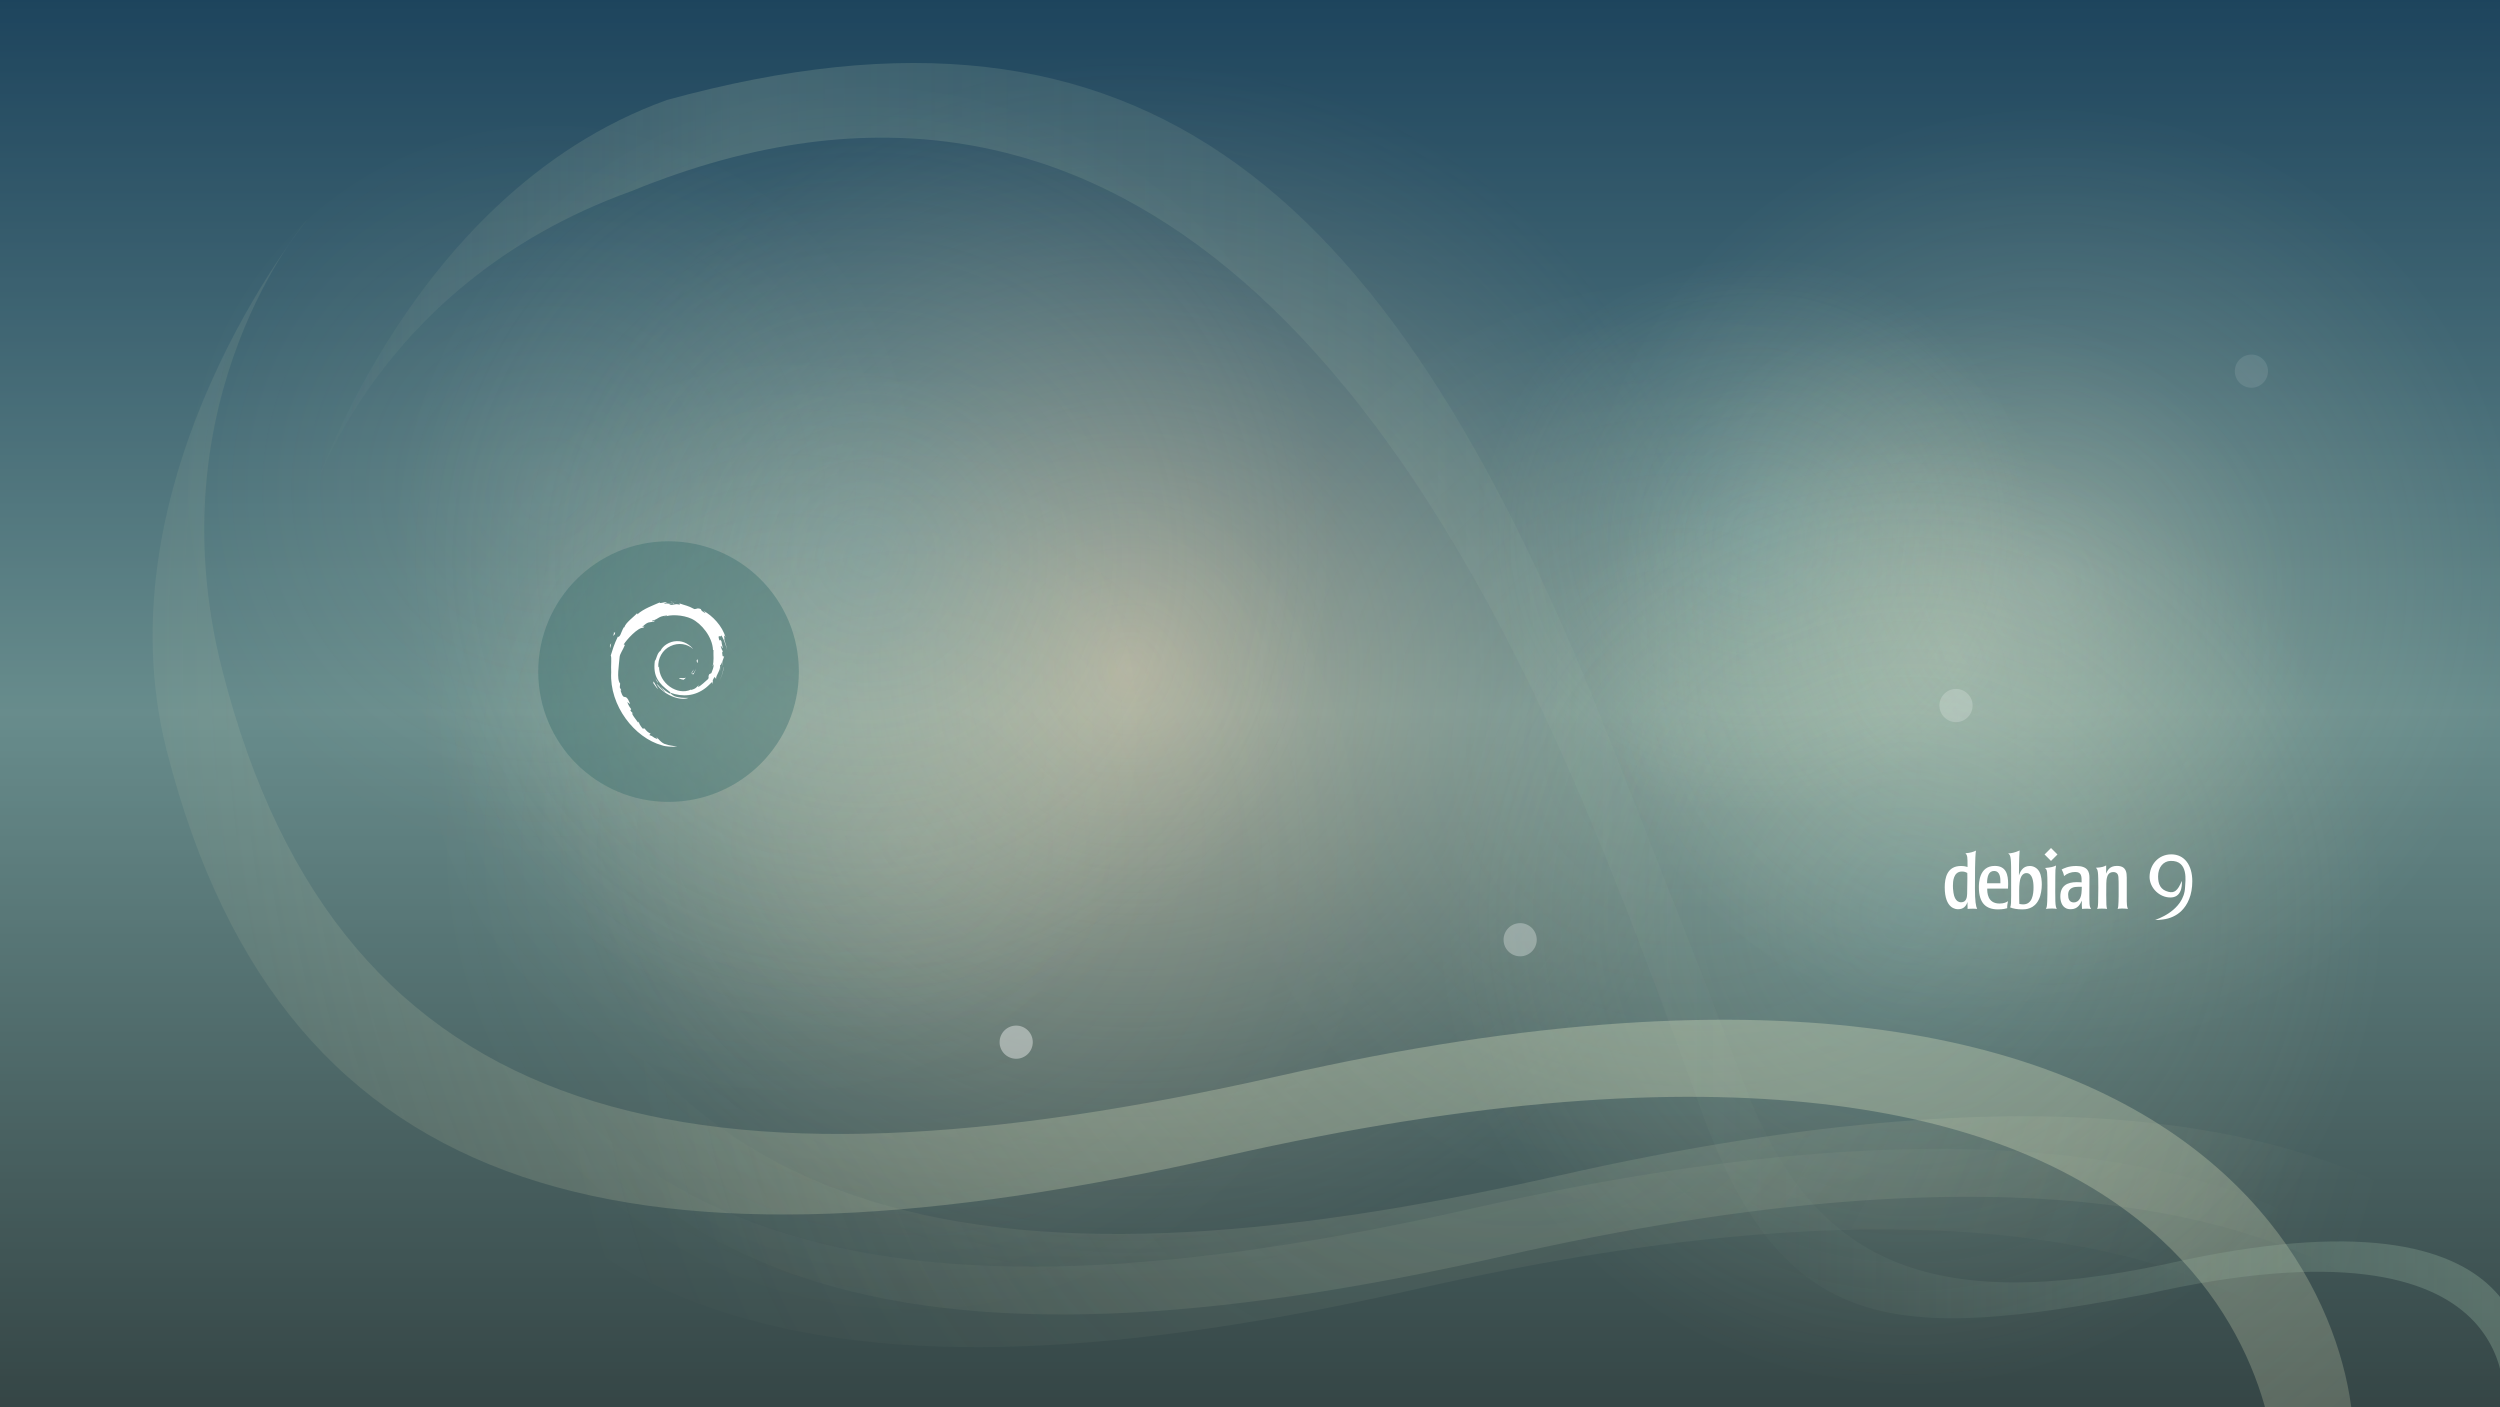
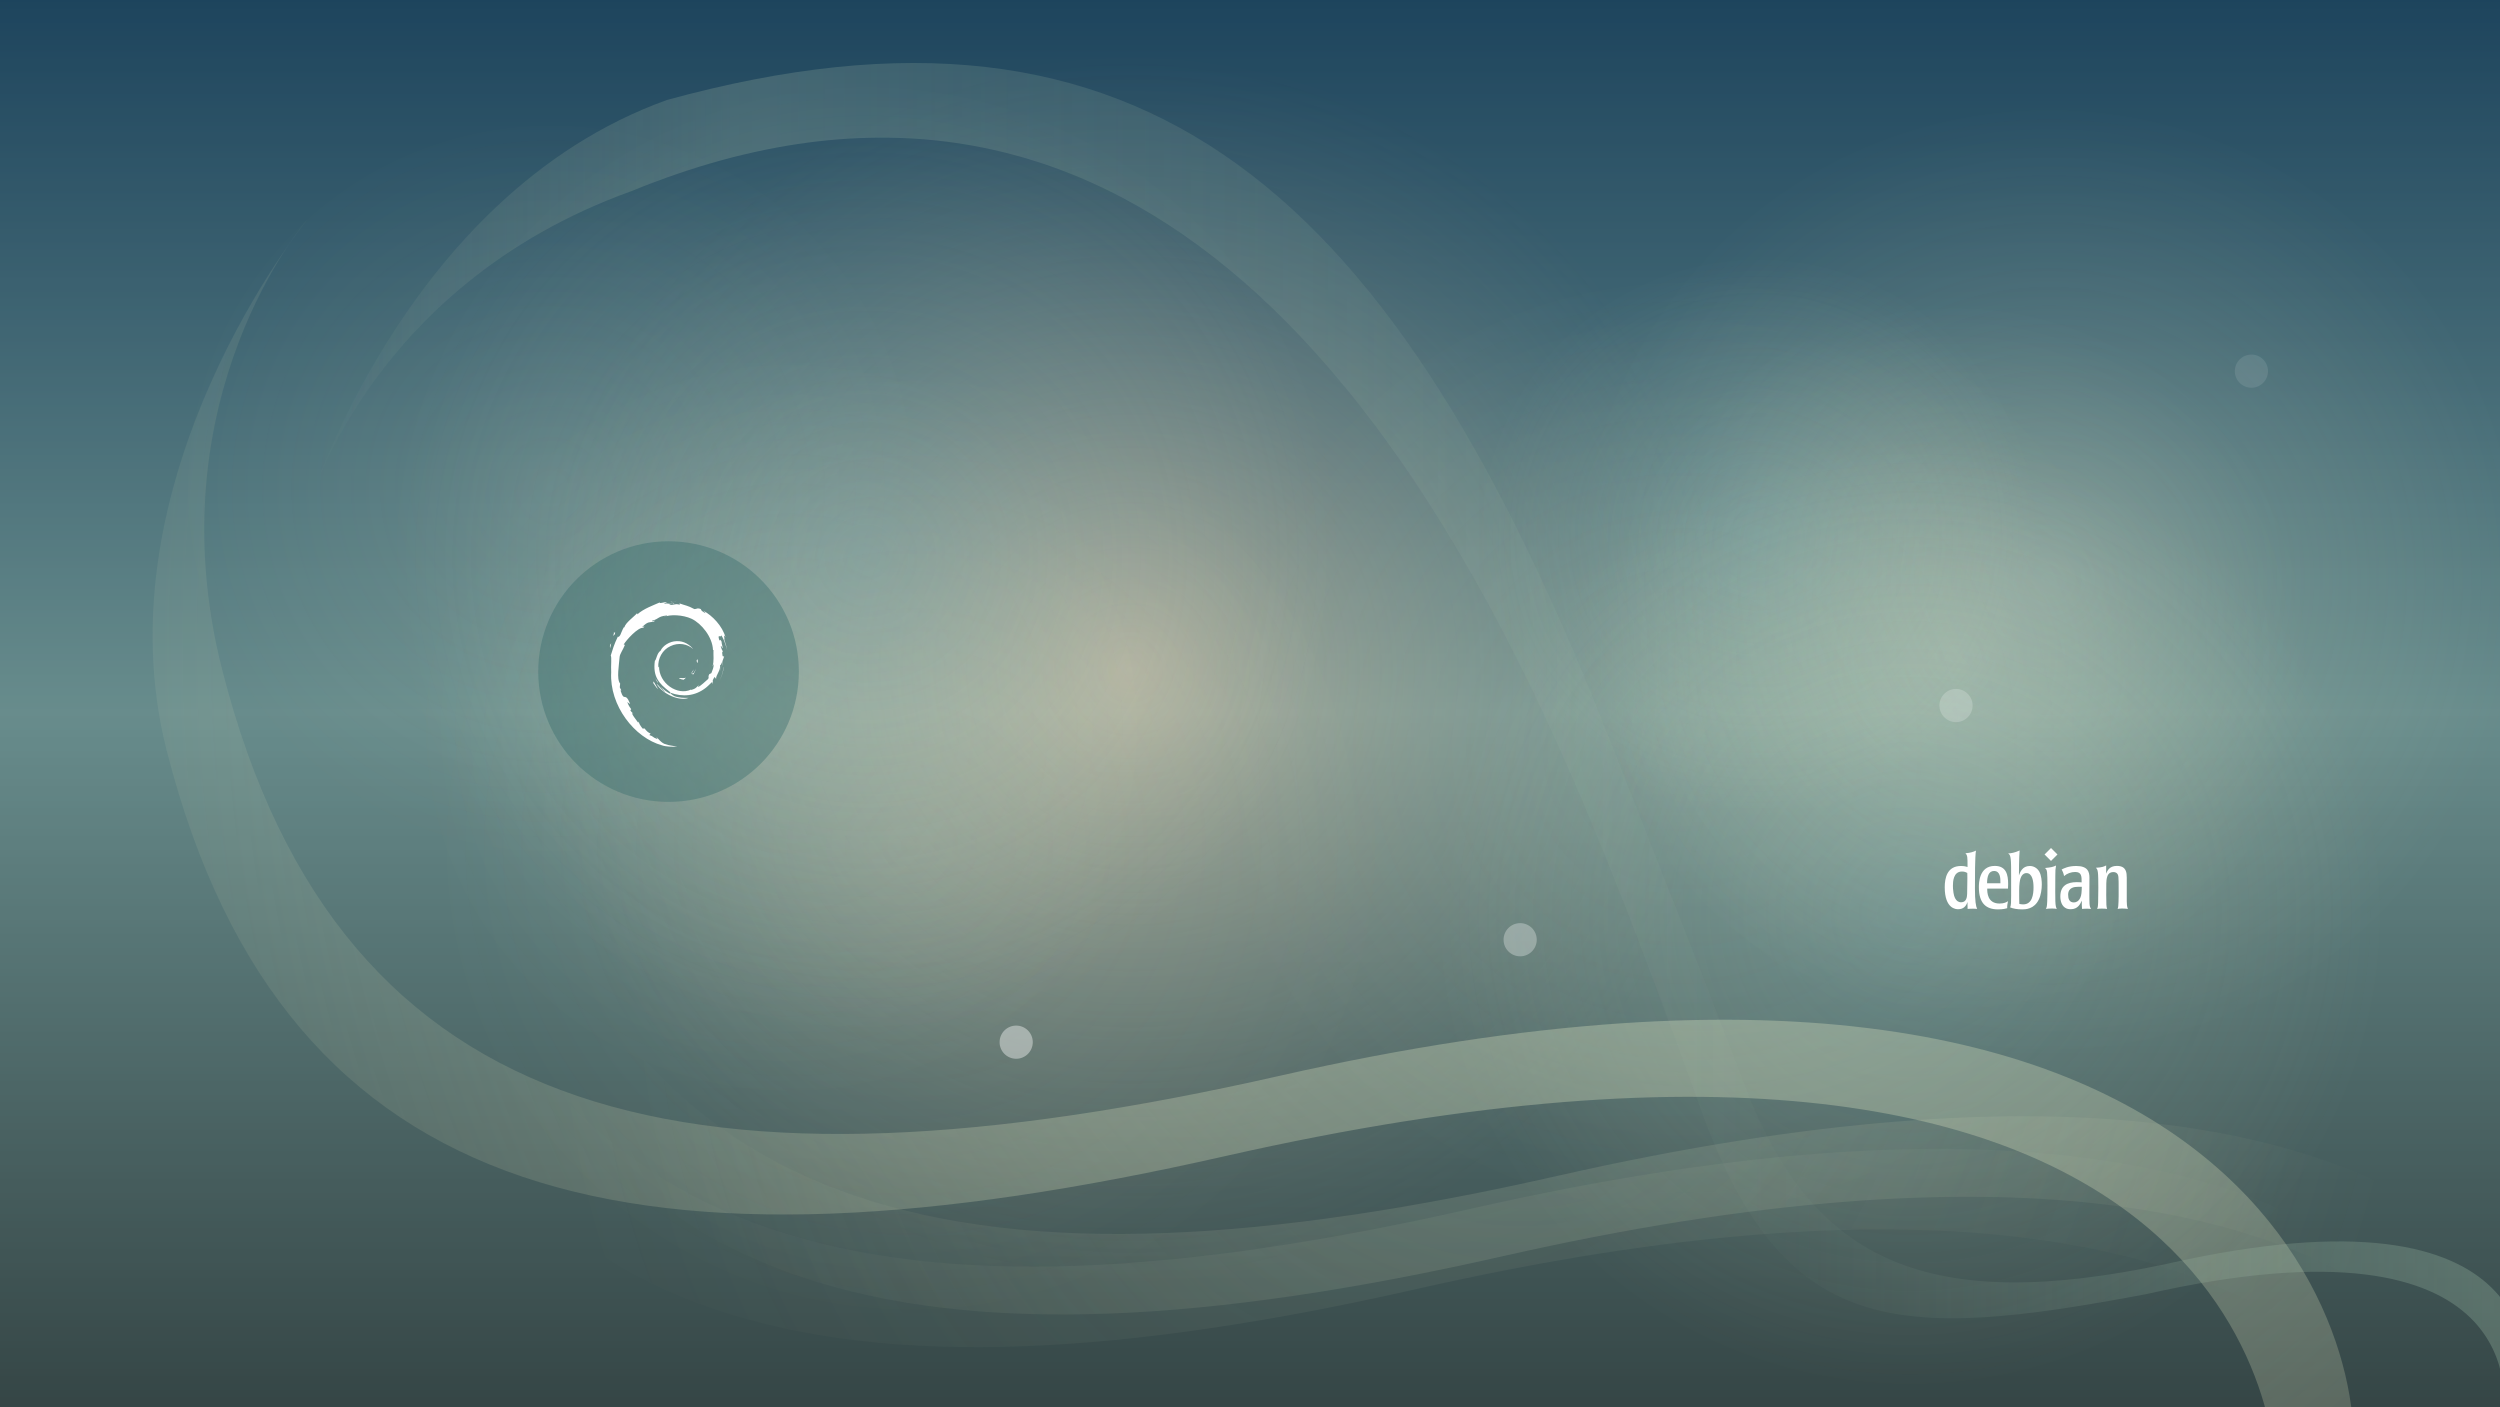
<svg xmlns="http://www.w3.org/2000/svg" version="1.1" id="root" x="0px" y="0px" width="3840" height="2160" viewBox="0 0 3840 2160" enable-background="new 0 0 1920 1080" xml:space="preserve">
  <defs id="defs188" />
  <g id="background" transform="matrix(2,0,0,2,1.000018,-0.9999775)">
    <g id="background_1_">
      <linearGradient id="SVGID_1_" gradientUnits="userSpaceOnUse" x1="-1423.411" y1="-3714.993" x2="-1423.412" y2="-2611.604" gradientTransform="translate(2381.039,3709.038)">
        <stop offset="0" style="stop-color:#133356" id="stop6" />
        <stop offset="0.502" style="stop-color:#7C9999" id="stop8" />
        <stop offset="1" style="stop-color:#333333" id="stop10" />
      </linearGradient>
      <rect style="fill:url(#SVGID_1_)" x="-9.36" y="-8.61" width="1933.976" height="1105.453" id="rect12" />
    </g>
    <g id="Layer_4">
      <radialGradient id="SVGID_2_" cx="-1527.168" cy="-2837.252" r="916.006" gradientTransform="matrix(1.0299,0,0,1.0518,2440.248,3498.963)" gradientUnits="userSpaceOnUse">
        <stop offset="0" style="stop-color:#E4C8A5;stop-opacity:0.5" id="stop16" />
        <stop offset="0.143" style="stop-color:#AEAB93;stop-opacity:0.437" id="stop18" />
        <stop offset="0.38" style="stop-color:#587E77;stop-opacity:0.333" id="stop20" />
        <stop offset="0.488" style="stop-color:#366C6C;stop-opacity:0.286" id="stop22" />
      </radialGradient>
      <rect style="fill:url(#SVGID_2_)" x="-9.36" y="-7.921" width="1933.976" height="1104.42" id="rect24" />
    </g>
  </g>
  <g id="glows" transform="matrix(2,0,0,2,1.000018,-0.9999775)">
    <radialGradient id="SVGID_3_" cx="-880.329" cy="-3202.961" r="271.44" gradientTransform="translate(2381.039,3709.038)" gradientUnits="userSpaceOnUse">
      <stop offset="0" style="stop-color:#FFFCDD" id="stop28" />
      <stop offset="1" style="stop-color:#FEF9C8;stop-opacity:0" id="stop30" />
    </radialGradient>
    <circle style="opacity:0.2;fill:url(#SVGID_3_)" enable-background="new    " cx="1500.71" cy="506.077" r="271.441" id="circle32" />
    <radialGradient id="SVGID_4_" cx="-1031.077" cy="-3296.374" r="214.852" gradientTransform="translate(2381.039,3709.038)" gradientUnits="userSpaceOnUse">
      <stop offset="0" style="stop-color:#99CCCC" id="stop35" />
      <stop offset="1" style="stop-color:#FEF9C8;stop-opacity:0" id="stop37" />
    </radialGradient>
    <circle style="opacity:0.2;fill:url(#SVGID_4_)" enable-background="new    " cx="1349.963" cy="412.664" r="214.853" id="circle39" />
    <radialGradient id="SVGID_5_" cx="-1958.456" cy="-3333.318" r="284.85" gradientTransform="translate(2381.039,3709.038)" gradientUnits="userSpaceOnUse">
      <stop offset="0" style="stop-color:#FFFCDD" id="stop42" />
      <stop offset="1" style="stop-color:#FEF9C8;stop-opacity:0" id="stop44" />
    </radialGradient>
    <circle style="opacity:0.1;fill:url(#SVGID_5_)" enable-background="new    " cx="422.583" cy="375.72" r="284.85" id="circle46" />
    <radialGradient id="SVGID_6_" cx="-1775.687" cy="-3149.533" r="284.85" gradientTransform="translate(2381.039,3709.038)" gradientUnits="userSpaceOnUse">
      <stop offset="0" style="stop-color:#FFFCDD" id="stop49" />
      <stop offset="1" style="stop-color:#FEF9C8;stop-opacity:0" id="stop51" />
    </radialGradient>
    <circle style="opacity:0.1;fill:url(#SVGID_6_)" enable-background="new    " cx="605.352" cy="559.505" r="284.85" id="circle53" />
    <radialGradient id="SVGID_7_" cx="-1682.033" cy="-3059.282" r="364.403" gradientTransform="translate(2381.039,3709.038)" gradientUnits="userSpaceOnUse">
      <stop offset="0" style="stop-color:#FFFCDD" id="stop56" />
      <stop offset="1" style="stop-color:#FEF9C8;stop-opacity:0" id="stop58" />
    </radialGradient>
    <circle style="opacity:0.1;fill:url(#SVGID_7_)" enable-background="new    " cx="699.006" cy="649.756" r="364.403" id="circle60" />
    <radialGradient id="SVGID_8_" cx="-1087.554" cy="-3134.885" r="364.402" gradientTransform="translate(2381.039,3709.038)" gradientUnits="userSpaceOnUse">
      <stop offset="0" style="stop-color:#FFFCDD" id="stop63" />
      <stop offset="1" style="stop-color:#FEF9C8;stop-opacity:0" id="stop65" />
    </radialGradient>
    <path style="opacity:0.1;fill:url(#SVGID_8_)" enable-background="new    " d="m 1293.485,209.751 c 201.253,0 364.401,163.145 364.401,364.402 0,201.259 -163.148,364.401 -364.401,364.401 -201.253,0 -364.402,-163.146 -364.402,-364.399 0,-201.257 163.149,-364.404 364.402,-364.404 z" id="path67" />
    <radialGradient id="SVGID_9_" cx="-1716.201" cy="-3280.709" r="364.402" gradientTransform="translate(2381.039,3709.038)" gradientUnits="userSpaceOnUse">
      <stop offset="0" style="stop-color:#99CCCC" id="stop70" />
      <stop offset="1" style="stop-color:#FEF9C8;stop-opacity:0" id="stop72" />
    </radialGradient>
    <circle style="opacity:0.2;fill:url(#SVGID_9_)" enable-background="new    " cx="664.839" cy="428.329" r="364.402" id="circle74" />
    <radialGradient id="SVGID_10_" cx="-807.9" cy="-3263.21" r="364.403" gradientTransform="translate(2381.039,3709.038)" gradientUnits="userSpaceOnUse">
      <stop offset="0" style="stop-color:#FFFCDD" id="stop77" />
      <stop offset="1" style="stop-color:#FEF9C8;stop-opacity:0" id="stop79" />
    </radialGradient>
    <circle style="opacity:0.2;fill:url(#SVGID_10_)" enable-background="new    " cx="1573.139" cy="445.828" r="364.403" id="circle81" />
    <radialGradient id="SVGID_11_" cx="-914.674" cy="-3006.559" r="364.402" gradientTransform="translate(2381.039,3709.038)" gradientUnits="userSpaceOnUse">
      <stop offset="0" style="stop-color:#99CCCC" id="stop84" />
      <stop offset="1" style="stop-color:#FEF9C8;stop-opacity:0" id="stop86" />
    </radialGradient>
    <circle style="opacity:0.2;fill:url(#SVGID_11_)" enable-background="new    " cx="1466.365" cy="702.48" r="364.402" id="circle88" />
  </g>
  <g id="octopus_1_" transform="matrix(2,0,0,2,1.000018,-0.9999775)">
    <radialGradient id="SVGID_12_" cx="13584.957" cy="3721.352" r="684.922" gradientTransform="rotate(180,7343.162,2240.189)" gradientUnits="userSpaceOnUse">
      <stop offset="0" style="stop-color:#BCCCB3" id="stop92" />
      <stop offset="1" style="stop-color:#FEF9C8;stop-opacity:0" id="stop94" />
    </radialGradient>
    <path style="opacity:0.1;fill:url(#SVGID_12_)" enable-background="new    " d="m 383.459,270.992 c 0,0 -161.611,198.069 -107.826,408.315 90.922,355.392 366.209,412.201 812.128,311.096 785.779,-178.168 812.933,219.711 807.101,256.653 l 42.657,-61.847 C 1943.352,1148.267 1916.192,750.395 1130.42,928.555 684.498,1029.661 409.211,972.856 318.292,617.46 264.508,407.218 383.459,270.992 383.459,270.992" id="path96" />
    <radialGradient id="SVGID_13_" cx="13381.236" cy="3981.431" r="1372.653" gradientTransform="rotate(180,7343.162,2240.189)" gradientUnits="userSpaceOnUse">
      <stop offset="0" style="stop-color:#BCCCB3" id="stop99" />
      <stop offset="1" style="stop-color:#FEF9C8;stop-opacity:0" id="stop101" />
    </radialGradient>
    <path style="opacity:0.5;fill:url(#SVGID_13_)" enable-background="new    " d="m 235.482,169.127 c 0,0 -161.611,198.072 -107.828,408.317 90.921,355.39 366.207,412.199 812.131,311.095 785.769,-178.168 812.931,219.709 807.098,256.652 l 55.174,-5.571 C 1829.435,1077.132 1768.213,648.53 982.444,826.692 536.521,927.798 261.235,870.987 170.316,515.596 116.531,305.353 235.482,169.127 235.482,169.127" id="path103" />
    <radialGradient id="SVGID_14_" cx="13519.34" cy="3746.436" r="684.921" gradientTransform="rotate(180,7343.162,2240.189)" gradientUnits="userSpaceOnUse">
      <stop offset="0" style="stop-color:#BCCCB3" id="stop106" />
      <stop offset="1" style="stop-color:#FEF9C8;stop-opacity:0" id="stop108" />
    </radialGradient>
    <path style="opacity:0.2;fill:url(#SVGID_14_)" enable-background="new    " d="m 449.079,245.911 c 0,0 -161.611,198.073 -107.828,408.314 90.922,355.394 366.208,412.199 812.128,311.096 785.771,-178.162 812.933,219.709 807.1,256.651 l 42.658,-61.839 C 2008.97,1123.191 1981.81,725.311 1196.038,903.479 750.117,1004.585 474.83,947.774 383.911,592.384 330.127,382.135 449.079,245.911 449.079,245.911" id="path110" />
    <linearGradient id="SVGID_15_" gradientUnits="userSpaceOnUse" x1="12747.42" y1="3910.324" x2="14452.203" y2="3910.324" gradientTransform="rotate(180,7343.162,2240.189)">
      <stop offset="0" style="stop-color:#ABCCB3;stop-opacity:0.7" id="stop113" />
      <stop offset="0.33" style="stop-color:#B4CFB5;stop-opacity:0.05" id="stop115" />
      <stop offset="0.803" style="stop-color:#C1D4B7;stop-opacity:0.5" id="stop117" />
      <stop offset="1" style="stop-color:#FEF9C8;stop-opacity:0" id="stop119" />
    </linearGradient>
    <path style="opacity:0.4;fill:url(#SVGID_15_)" enable-background="new    " d="m 234.122,395.557 c 0,0 46.072,-174.883 250.301,-248.261 380.134,-155.523 599.966,158.606 731.945,472.082 11.666,27.705 40.83,97.698 88.949,231.851 63.561,177.193 150.193,179.351 342.267,143.215 296.29,-67.183 276.379,82.848 274.173,96.779 l 16.085,-23.315 c 2.208,-13.928 22.115,-163.959 -274.173,-96.784 -183.259,39.2 -272.41,-1.188 -323.818,-135.941 C 1288.439,700.437 1285.274,695.391 1236.78,571.259 1070.404,145.353 879.534,-23.687 511.697,77.291 307.473,150.671 234.122,395.557 234.122,395.557" id="path121" />
  </g>
  <g id="rounds" transform="matrix(2,0,0,2,1.000018,-0.9999775)">
    <path style="fill:none;stroke:#ffffff;stroke-width:2;stroke-miterlimit:10" stroke-miterlimit="10" d="M 1234.628,684.753" id="path124" />
    <circle style="opacity:0.3;fill:#ffffff" enable-background="new    " cx="1166.981" cy="722.208" r="12.742" id="circle126" />
    <circle style="opacity:0.2;fill:#ffffff" enable-background="new    " cx="1501.709" cy="542.349" r="12.744" id="circle128" />
    <circle style="opacity:0.1;fill:#ffffff" enable-background="new    " cx="1728.585" cy="285.548" r="12.742" id="circle130" />
    <circle style="opacity:0.4;fill:#ffffff" enable-background="new    " cx="779.931" cy="800.892" r="12.743" id="circle132" />
  </g>
  <g id="logoGroup_1_" transform="matrix(1.4,0,0,1.4,308.7646,308.768)">
    <circle enable-background="new    " cx="512.941" cy="516.28" r="142.965" id="circle135" style="opacity:0.4;fill:#366c6c" />
    <g id="logo_1_" enable-background="new    ">
      <path d="m 525.504,523.351 c -2.653,0.029 0.502,1.357 3.967,1.893 0.96,-0.75 1.823,-1.502 2.596,-2.239 -2.153,0.533 -4.348,0.547 -6.563,0.346" id="path138" style="fill:#ffffff" />
      <path d="m 539.746,519.8 c 1.59,-2.186 2.735,-4.57 3.139,-7.038 -0.357,1.762 -1.309,3.273 -2.207,4.881 -4.962,3.133 -0.467,-1.847 -0.013,-3.747 -5.321,6.715 -0.726,4.026 -0.919,5.904" id="path140" style="fill:#ffffff" />
      <path d="m 545.007,506.114 c 0.323,-4.777 -0.938,-3.261 -1.356,-1.445 0.486,0.261 0.879,3.372 1.356,1.445" id="path142" style="fill:#ffffff" />
      <path d="m 515.438,440.791 c 1.418,0.261 3.062,0.45 2.825,0.791 1.553,-0.348 1.906,-0.654 -2.825,-0.791" id="path144" style="fill:#ffffff" />
      <path d="m 518.265,441.578 -0.992,0.215 0.93,-0.094 0.062,-0.121" id="path146" style="fill:#ffffff" />
      <path d="m 562.436,507.93 c 0.15,4.286 -1.255,6.376 -2.532,10.063 l -2.288,1.147 c -1.885,3.65 0.182,2.327 -1.156,5.212 -2.937,2.612 -8.891,8.155 -10.794,8.659 -1.398,-0.032 0.95,-1.646 1.245,-2.277 -3.919,2.693 -3.139,4.036 -9.15,5.683 l -0.178,-0.392 c -14.795,6.962 -35.342,-6.825 -35.078,-25.651 -0.155,1.194 -0.448,0.896 -0.777,1.375 -0.763,-9.683 4.476,-19.405 13.306,-23.385 8.649,-4.274 18.775,-2.532 24.944,3.25 -3.395,-4.451 -10.159,-9.176 -18.167,-8.73 -7.849,0.139 -15.208,5.125 -17.648,10.538 -4.028,2.532 -4.49,9.761 -6.241,11.082 -2.368,17.334 4.436,24.82 15.934,33.635 1.803,1.229 0.507,1.401 0.75,2.33 -3.829,-1.785 -7.312,-4.487 -10.188,-7.793 1.526,2.23 3.18,4.395 5.303,6.096 -3.604,-1.215 -8.415,-8.729 -9.819,-9.03 6.209,11.12 25.175,19.503 35.125,15.333 -4.602,0.173 -10.442,0.096 -15.616,-1.816 -2.167,-1.114 -5.124,-3.423 -4.597,-3.859 13.563,5.064 27.564,3.829 39.306,-5.572 2.988,-2.327 6.251,-6.279 7.191,-6.333 -1.418,2.128 0.243,1.025 -0.848,2.903 2.972,-4.8 -1.293,-1.954 3.07,-8.283 l 1.605,2.219 c -0.603,-3.99 4.957,-8.819 4.388,-15.119 1.277,-1.924 1.418,2.078 0.062,6.502 1.876,-4.917 0.5,-5.693 0.977,-9.762 0.514,1.362 1.201,2.815 1.56,4.253 -1.224,-4.755 1.244,-8 1.862,-10.755 -0.607,-0.266 -1.884,2.092 -2.178,-3.508 0.043,-2.439 0.68,-1.277 0.923,-1.881 -0.475,-0.275 -1.73,-2.145 -2.492,-5.731 0.548,-0.838 1.479,2.181 2.229,2.302 -0.48,-2.848 -1.315,-5.017 -1.354,-7.204 -2.205,-4.598 -0.783,0.619 -2.566,-1.966 -2.34,-7.311 1.941,-1.692 2.24,-5.012 3.544,5.144 5.569,13.112 6.501,16.421 -0.708,-4.027 -1.843,-7.92 -3.257,-11.703 1.073,0.465 -1.744,-8.285 1.397,-2.492 -3.343,-12.336 -14.35,-23.867 -24.461,-29.268 1.236,1.13 2.803,2.551 2.249,2.774 -5.044,-2.99 -4.153,-3.227 -4.88,-4.494 -4.101,-1.672 -4.36,0.139 -7.068,0.008 -7.725,-4.103 -9.215,-3.667 -16.324,-6.23 l 0.321,1.519 c -5.12,-1.711 -5.964,0.635 -11.492,0.006 -0.335,-0.263 1.774,-0.952 3.509,-1.203 -4.95,0.654 -4.719,-0.976 -9.555,0.182 1.191,-0.831 2.45,-1.397 3.727,-2.103 -4.031,0.251 -9.634,2.346 -7.908,0.426 -6.583,2.938 -18.267,7.068 -24.828,13.216 l -0.206,-1.376 c -3.014,3.61 -13.104,10.771 -13.915,15.454 l -0.796,0.182 c -1.559,2.654 -2.572,5.652 -3.821,8.367 -2.045,3.486 -2.999,1.342 -2.705,1.883 -4.024,8.163 -6.018,15.009 -7.751,20.639 1.235,1.84 0.03,11.068 0.496,18.451 -2.014,36.477 25.605,71.918 55.802,80.09 4.424,1.594 10.998,1.529 16.604,1.681 -6.607,-1.884 -7.459,-0.993 -13.894,-3.247 -4.639,-2.186 -5.657,-4.681 -8.946,-7.534 l 1.301,2.294 c -6.445,-2.284 -3.748,-2.819 -8.995,-4.481 l 1.395,-1.806 c -2.086,-0.159 -5.529,-3.519 -6.474,-5.389 l -2.289,0.099 c -2.743,-3.384 -4.211,-5.831 -4.103,-7.724 l -0.749,1.315 c -0.83,-1.438 -10.106,-12.704 -5.289,-10.086 -0.896,-0.816 -2.087,-1.32 -3.379,-3.665 l 0.988,-1.115 c -2.321,-2.977 -4.272,-6.792 -4.112,-8.076 1.236,1.671 2.088,1.978 2.938,2.265 -5.854,-14.5 -6.178,-0.791 -10.596,-14.761 l 0.938,-0.072 c -0.709,-1.087 -1.154,-2.254 -1.727,-3.412 l 0.412,-4.063 c -4.203,-4.859 -1.175,-20.679 -0.567,-29.352 0.421,-3.531 3.504,-7.285 5.853,-13.183 l -1.433,-0.25 c 2.734,-4.767 15.633,-19.181 21.61,-18.447 2.896,-3.625 -0.578,-0.018 -1.146,-0.924 6.359,-6.583 8.361,-4.639 12.646,-5.831 4.633,-2.738 -3.969,1.073 -1.772,-1.038 8,-2.046 5.661,-4.638 16.102,-5.685 1.1,0.628 -2.552,0.961 -3.463,1.772 6.663,-3.26 21.084,-2.521 30.447,1.804 10.871,5.083 23.074,20.097 23.558,34.223 l 0.547,0.141 c -0.273,5.614 0.869,12.111 -1.114,18.081 l 1.321,-2.806" id="path148" style="fill:#ffffff" />
      <path d="m 496.537,526.989 -0.374,1.86 c 1.743,2.37 3.129,4.939 5.355,6.784 -1.603,-3.119 -2.79,-4.41 -4.981,-8.644" id="path150" style="fill:#ffffff" />
      <path d="m 500.655,526.832 c -0.915,-1.025 -1.473,-2.248 -2.086,-3.468 0.588,2.157 1.787,3.992 2.9,5.889 l -0.814,-2.421" id="path152" style="fill:#ffffff" />
      <path d="m 573.625,510.97 -0.385,0.979 c -0.708,5.08 -2.256,10.104 -4.629,14.758 2.614,-4.913 4.298,-10.287 5.014,-15.737" id="path154" style="fill:#ffffff" />
      <path d="m 515.965,439.515 c 1.803,-0.66 4.409,-0.358 6.317,-0.791 -2.486,0.213 -4.957,0.338 -7.392,0.639 l 1.075,0.152" id="path156" style="fill:#ffffff" />
      <path d="m 452.966,473.019 c 0.414,3.827 -2.88,5.311 0.724,2.78 1.939,-4.353 -0.747,-1.197 -0.724,-2.78" id="path158" style="fill:#ffffff" />
      <path d="m 448.724,490.734 c 0.831,-2.551 0.99,-4.08 1.308,-5.561 -2.305,2.938 -1.067,3.562 -1.308,5.561" id="path160" style="fill:#ffffff" />
    </g>
  </g>
-   <g id="debian_1_" transform="matrix(1.12,0,0,1.12,1398.545,596.8848)">
-     <g id="g163">
-       <path d="m 1449.401,671.188 c -0.101,0.11 -0.101,17.342 -0.319,21.84 -0.21,3.636 -0.536,11.449 -8.242,11.449 -7.924,0 -9.851,-9.099 -10.49,-13.06 -0.751,-4.387 -0.751,-8.032 -0.751,-9.631 0,-5.138 0.321,-19.485 12.417,-19.485 3.643,0 5.676,1.073 7.281,1.924 z m -31.041,12.636 c 0,30.186 16.057,30.186 18.41,30.186 6.637,0 10.921,-3.643 12.74,-9.955 l 0.216,9.523 c 2.032,-0.103 4.071,-0.318 7.389,-0.318 1.178,0 2.134,0 2.998,0.106 0.857,0 1.712,0.105 2.677,0.212 -1.715,-3.421 -2.998,-11.125 -2.998,-27.832 0,-16.267 0,-43.778 1.394,-52.131 -3.853,1.823 -7.176,3.002 -14.455,3.642 2.895,3.104 2.895,4.711 2.895,18.834 -2.031,-0.638 -4.604,-1.39 -8.991,-1.39 -19.17,0.004 -22.275,16.7 -22.275,29.123" id="path165" style="fill:#ffffff" />
-       <path d="m 1476.411,678.358 c 0.106,-8.883 1.932,-16.803 9.529,-16.803 8.353,0 8.988,9.2 8.776,16.803 z m 28.902,1.075 c 0,-12.524 -2.457,-24.836 -18.297,-24.836 -21.839,0 -21.839,24.198 -21.839,29.33 0,21.733 9.74,30.294 26.115,30.294 7.276,0 10.811,-1.065 12.74,-1.606 -0.103,-3.853 0.426,-6.313 1.072,-9.629 -2.248,1.394 -5.139,3.213 -11.564,3.213 -16.699,0 -16.914,-15.208 -16.914,-20.448 h 28.479 l 0.208,-6.318" id="path167" style="fill:#ffffff" />
-       <path d="m 1540.139,684.035 c 0,9.954 -1.818,23.334 -14.235,23.334 -1.719,0 -3.854,-0.322 -5.247,-0.644 -0.216,-3.853 -0.216,-10.488 -0.216,-18.195 0,-9.206 0.959,-14.016 1.715,-16.379 2.248,-7.598 7.277,-7.702 8.242,-7.702 8.136,0 9.741,11.238 9.741,19.586 z m -30.721,11.668 c 0,7.922 0,12.416 -1.285,15.842 4.389,1.715 9.848,2.676 16.381,2.676 4.172,0 16.271,0 22.799,-13.379 3.105,-6.207 4.175,-14.561 4.175,-20.875 0,-3.858 -0.427,-12.311 -3.534,-17.665 -2.995,-5.027 -7.814,-7.597 -12.949,-7.597 -10.274,0 -13.269,8.563 -14.874,12.951 0,-5.455 0.103,-24.511 0.956,-34.252 -6.955,3.213 -11.242,3.741 -15.841,4.172 4.178,1.713 4.178,8.782 4.178,31.795 v 26.332" id="path169" style="fill:#ffffff" />
-       <path d="m 1572.065,713.578 c -2.143,-0.318 -3.645,-0.535 -6.746,-0.535 -3.423,0 -5.779,0.217 -8.243,0.535 1.073,-2.033 1.499,-2.998 1.82,-9.949 0.427,-9.53 0.535,-35.012 -0.213,-40.364 -0.538,-4.069 -1.498,-4.711 -2.996,-5.776 8.776,-0.859 11.234,-1.498 15.305,-3.425 -0.853,4.707 -0.967,7.071 -0.967,14.238 -0.212,36.929 -0.319,40.886 2.04,45.276" id="path171" style="fill:#ffffff" />
-       <path d="m 1606.345,683.281 c -0.218,6.747 -0.323,11.458 -2.145,15.206 -2.251,4.818 -5.996,6.209 -8.776,6.209 -6.43,0 -7.818,-5.348 -7.818,-10.594 0,-10.062 8.997,-10.815 13.057,-10.815 h 5.686 v -0.006 0 z m -29.443,13.17 c 0,6.745 2.035,13.483 8.032,16.379 2.675,1.18 5.351,1.18 6.209,1.18 9.849,0 13.164,-7.284 15.201,-11.778 -0.105,4.711 0,7.599 0.318,11.347 1.928,-0.103 3.854,-0.318 7.07,-0.318 1.82,0 3.528,0.216 5.348,0.318 -1.179,-1.816 -1.819,-2.892 -2.143,-7.063 -0.213,-4.066 -0.213,-8.136 -0.213,-13.808 l 0.104,-21.838 c 0,-8.142 -2.141,-16.168 -18.201,-16.168 -10.592,0 -16.803,3.213 -19.909,4.819 1.286,2.354 2.362,4.386 3.32,8.992 4.183,-3.642 9.637,-5.569 15.199,-5.569 8.891,0 8.891,5.895 8.891,14.239 -2.033,-0.104 -3.746,-0.317 -6.64,-0.317 -13.593,-10e-4 -22.586,5.238 -22.586,19.585" id="path173" style="fill:#ffffff" />
-       <path d="m 1668,702.981 c 0.105,3.64 0.105,7.494 1.602,10.599 -2.359,-0.218 -3.747,-0.537 -8.137,-0.537 -2.569,0 -3.956,0.221 -5.995,0.537 0.427,-1.394 0.645,-1.923 0.862,-3.746 0.318,-2.459 0.538,-10.707 0.538,-13.599 v -11.56 c 0,-5.032 0,-12.314 -0.33,-14.879 -0.215,-1.815 -0.743,-6.745 -6.958,-6.745 -6.102,0 -8.132,4.495 -8.885,8.135 -0.853,3.744 -0.853,7.815 -0.853,23.657 0.101,13.703 0.101,14.982 1.174,18.732 -1.819,-0.212 -4.069,-0.423 -7.273,-0.423 -2.572,0 -4.287,0.101 -6.421,0.423 0.75,-1.714 1.179,-2.57 1.391,-8.562 0.219,-5.894 0.646,-34.795 -0.324,-41.642 -0.532,-4.178 -1.606,-5.138 -2.779,-6.211 8.674,-0.429 11.452,-1.819 14.131,-3.213 v 11.344 c 1.283,-3.319 3.959,-10.708 14.664,-10.708 13.385,0 13.487,9.741 13.596,16.165 v 32.233" id="path175" style="fill:#ffffff" />
-       <path d="m 1572.969,638.913 -8.868,8.861 -8.86,-8.861 8.86,-8.861 8.868,8.861" id="path177" style="fill:#ffffff" />
-     </g>
-     <g id="_x39_">
-       <g id="g180">
-         <g id="g182">
-           <path d="m 1728.581,697.889 c -15.674,0.464 -29.287,-13.274 -29.287,-28.164 0,-16.489 11.934,-30.97 29.765,-30.97 17.822,0 28.82,14.482 28.82,36.736 0,19.18 -6.425,32.587 -15.014,40.907 -6.701,6.565 -15.957,10.587 -25.339,11.664 -4.286,0.668 -8.038,0.803 -10.856,0.668 0,0 40.037,-12.034 41.296,-44.969 0.276,-7.367 5.366,-36.693 -19.842,-36.023 -10.049,0.264 -17.164,8.849 -17.164,21.183 0,10.854 3.337,18.55 14.339,21.244 7.688,1.885 12.513,-1.094 18.209,-15.016 -0.01,0 2.516,22.229 -14.927,22.74 z" id="path184" style="fill:#ffffff" />
-         </g>
-       </g>
-     </g>
+   <g id="g163" transform="matrix(1.12,0,0,1.12,1398.545,596.8848)">
+     <path style="fill:#ffffff" id="path165" d="m 1449.401,671.188 c -0.101,0.11 -0.101,17.342 -0.319,21.84 -0.21,3.636 -0.536,11.449 -8.242,11.449 -7.924,0 -9.851,-9.099 -10.49,-13.06 -0.751,-4.387 -0.751,-8.032 -0.751,-9.631 0,-5.138 0.321,-19.485 12.417,-19.485 3.643,0 5.676,1.073 7.281,1.924 z m -31.041,12.636 c 0,30.186 16.057,30.186 18.41,30.186 6.637,0 10.921,-3.643 12.74,-9.955 l 0.216,9.523 c 2.032,-0.103 4.071,-0.318 7.389,-0.318 1.178,0 2.134,0 2.998,0.106 0.857,0 1.712,0.105 2.677,0.212 -1.715,-3.421 -2.998,-11.125 -2.998,-27.832 0,-16.267 0,-43.778 1.394,-52.131 -3.853,1.823 -7.176,3.002 -14.455,3.642 2.895,3.104 2.895,4.711 2.895,18.834 -2.031,-0.638 -4.604,-1.39 -8.991,-1.39 -19.17,0.004 -22.275,16.7 -22.275,29.123" />
+     <path style="fill:#ffffff" id="path167" d="m 1476.411,678.358 c 0.106,-8.883 1.932,-16.803 9.529,-16.803 8.353,0 8.988,9.2 8.776,16.803 z m 28.902,1.075 c 0,-12.524 -2.457,-24.836 -18.297,-24.836 -21.839,0 -21.839,24.198 -21.839,29.33 0,21.733 9.74,30.294 26.115,30.294 7.276,0 10.811,-1.065 12.74,-1.606 -0.103,-3.853 0.426,-6.313 1.072,-9.629 -2.248,1.394 -5.139,3.213 -11.564,3.213 -16.699,0 -16.914,-15.208 -16.914,-20.448 h 28.479 l 0.208,-6.318" />
+     <path style="fill:#ffffff" id="path169" d="m 1540.139,684.035 c 0,9.954 -1.818,23.334 -14.235,23.334 -1.719,0 -3.854,-0.322 -5.247,-0.644 -0.216,-3.853 -0.216,-10.488 -0.216,-18.195 0,-9.206 0.959,-14.016 1.715,-16.379 2.248,-7.598 7.277,-7.702 8.242,-7.702 8.136,0 9.741,11.238 9.741,19.586 z m -30.721,11.668 c 0,7.922 0,12.416 -1.285,15.842 4.389,1.715 9.848,2.676 16.381,2.676 4.172,0 16.271,0 22.799,-13.379 3.105,-6.207 4.175,-14.561 4.175,-20.875 0,-3.858 -0.427,-12.311 -3.534,-17.665 -2.995,-5.027 -7.814,-7.597 -12.949,-7.597 -10.274,0 -13.269,8.563 -14.874,12.951 0,-5.455 0.103,-24.511 0.956,-34.252 -6.955,3.213 -11.242,3.741 -15.841,4.172 4.178,1.713 4.178,8.782 4.178,31.795 v 26.332" />
+     <path style="fill:#ffffff" id="path171" d="m 1572.065,713.578 c -2.143,-0.318 -3.645,-0.535 -6.746,-0.535 -3.423,0 -5.779,0.217 -8.243,0.535 1.073,-2.033 1.499,-2.998 1.82,-9.949 0.427,-9.53 0.535,-35.012 -0.213,-40.364 -0.538,-4.069 -1.498,-4.711 -2.996,-5.776 8.776,-0.859 11.234,-1.498 15.305,-3.425 -0.853,4.707 -0.967,7.071 -0.967,14.238 -0.212,36.929 -0.319,40.886 2.04,45.276" />
+     <path style="fill:#ffffff" id="path173" d="m 1606.345,683.281 c -0.218,6.747 -0.323,11.458 -2.145,15.206 -2.251,4.818 -5.996,6.209 -8.776,6.209 -6.43,0 -7.818,-5.348 -7.818,-10.594 0,-10.062 8.997,-10.815 13.057,-10.815 h 5.686 v -0.006 0 z m -29.443,13.17 c 0,6.745 2.035,13.483 8.032,16.379 2.675,1.18 5.351,1.18 6.209,1.18 9.849,0 13.164,-7.284 15.201,-11.778 -0.105,4.711 0,7.599 0.318,11.347 1.928,-0.103 3.854,-0.318 7.07,-0.318 1.82,0 3.528,0.216 5.348,0.318 -1.179,-1.816 -1.819,-2.892 -2.143,-7.063 -0.213,-4.066 -0.213,-8.136 -0.213,-13.808 l 0.104,-21.838 c 0,-8.142 -2.141,-16.168 -18.201,-16.168 -10.592,0 -16.803,3.213 -19.909,4.819 1.286,2.354 2.362,4.386 3.32,8.992 4.183,-3.642 9.637,-5.569 15.199,-5.569 8.891,0 8.891,5.895 8.891,14.239 -2.033,-0.104 -3.746,-0.317 -6.64,-0.317 -13.593,-10e-4 -22.586,5.238 -22.586,19.585" />
+     <path style="fill:#ffffff" id="path175" d="m 1668,702.981 c 0.105,3.64 0.105,7.494 1.602,10.599 -2.359,-0.218 -3.747,-0.537 -8.137,-0.537 -2.569,0 -3.956,0.221 -5.995,0.537 0.427,-1.394 0.645,-1.923 0.862,-3.746 0.318,-2.459 0.538,-10.707 0.538,-13.599 v -11.56 c 0,-5.032 0,-12.314 -0.33,-14.879 -0.215,-1.815 -0.743,-6.745 -6.958,-6.745 -6.102,0 -8.132,4.495 -8.885,8.135 -0.853,3.744 -0.853,7.815 -0.853,23.657 0.101,13.703 0.101,14.982 1.174,18.732 -1.819,-0.212 -4.069,-0.423 -7.273,-0.423 -2.572,0 -4.287,0.101 -6.421,0.423 0.75,-1.714 1.179,-2.57 1.391,-8.562 0.219,-5.894 0.646,-34.795 -0.324,-41.642 -0.532,-4.178 -1.606,-5.138 -2.779,-6.211 8.674,-0.429 11.452,-1.819 14.131,-3.213 v 11.344 c 1.283,-3.319 3.959,-10.708 14.664,-10.708 13.385,0 13.487,9.741 13.596,16.165 v 32.233" />
+     <path style="fill:#ffffff" id="path177" d="m 1572.969,638.913 -8.868,8.861 -8.86,-8.861 8.86,-8.861 8.868,8.861" />
  </g>
</svg>
